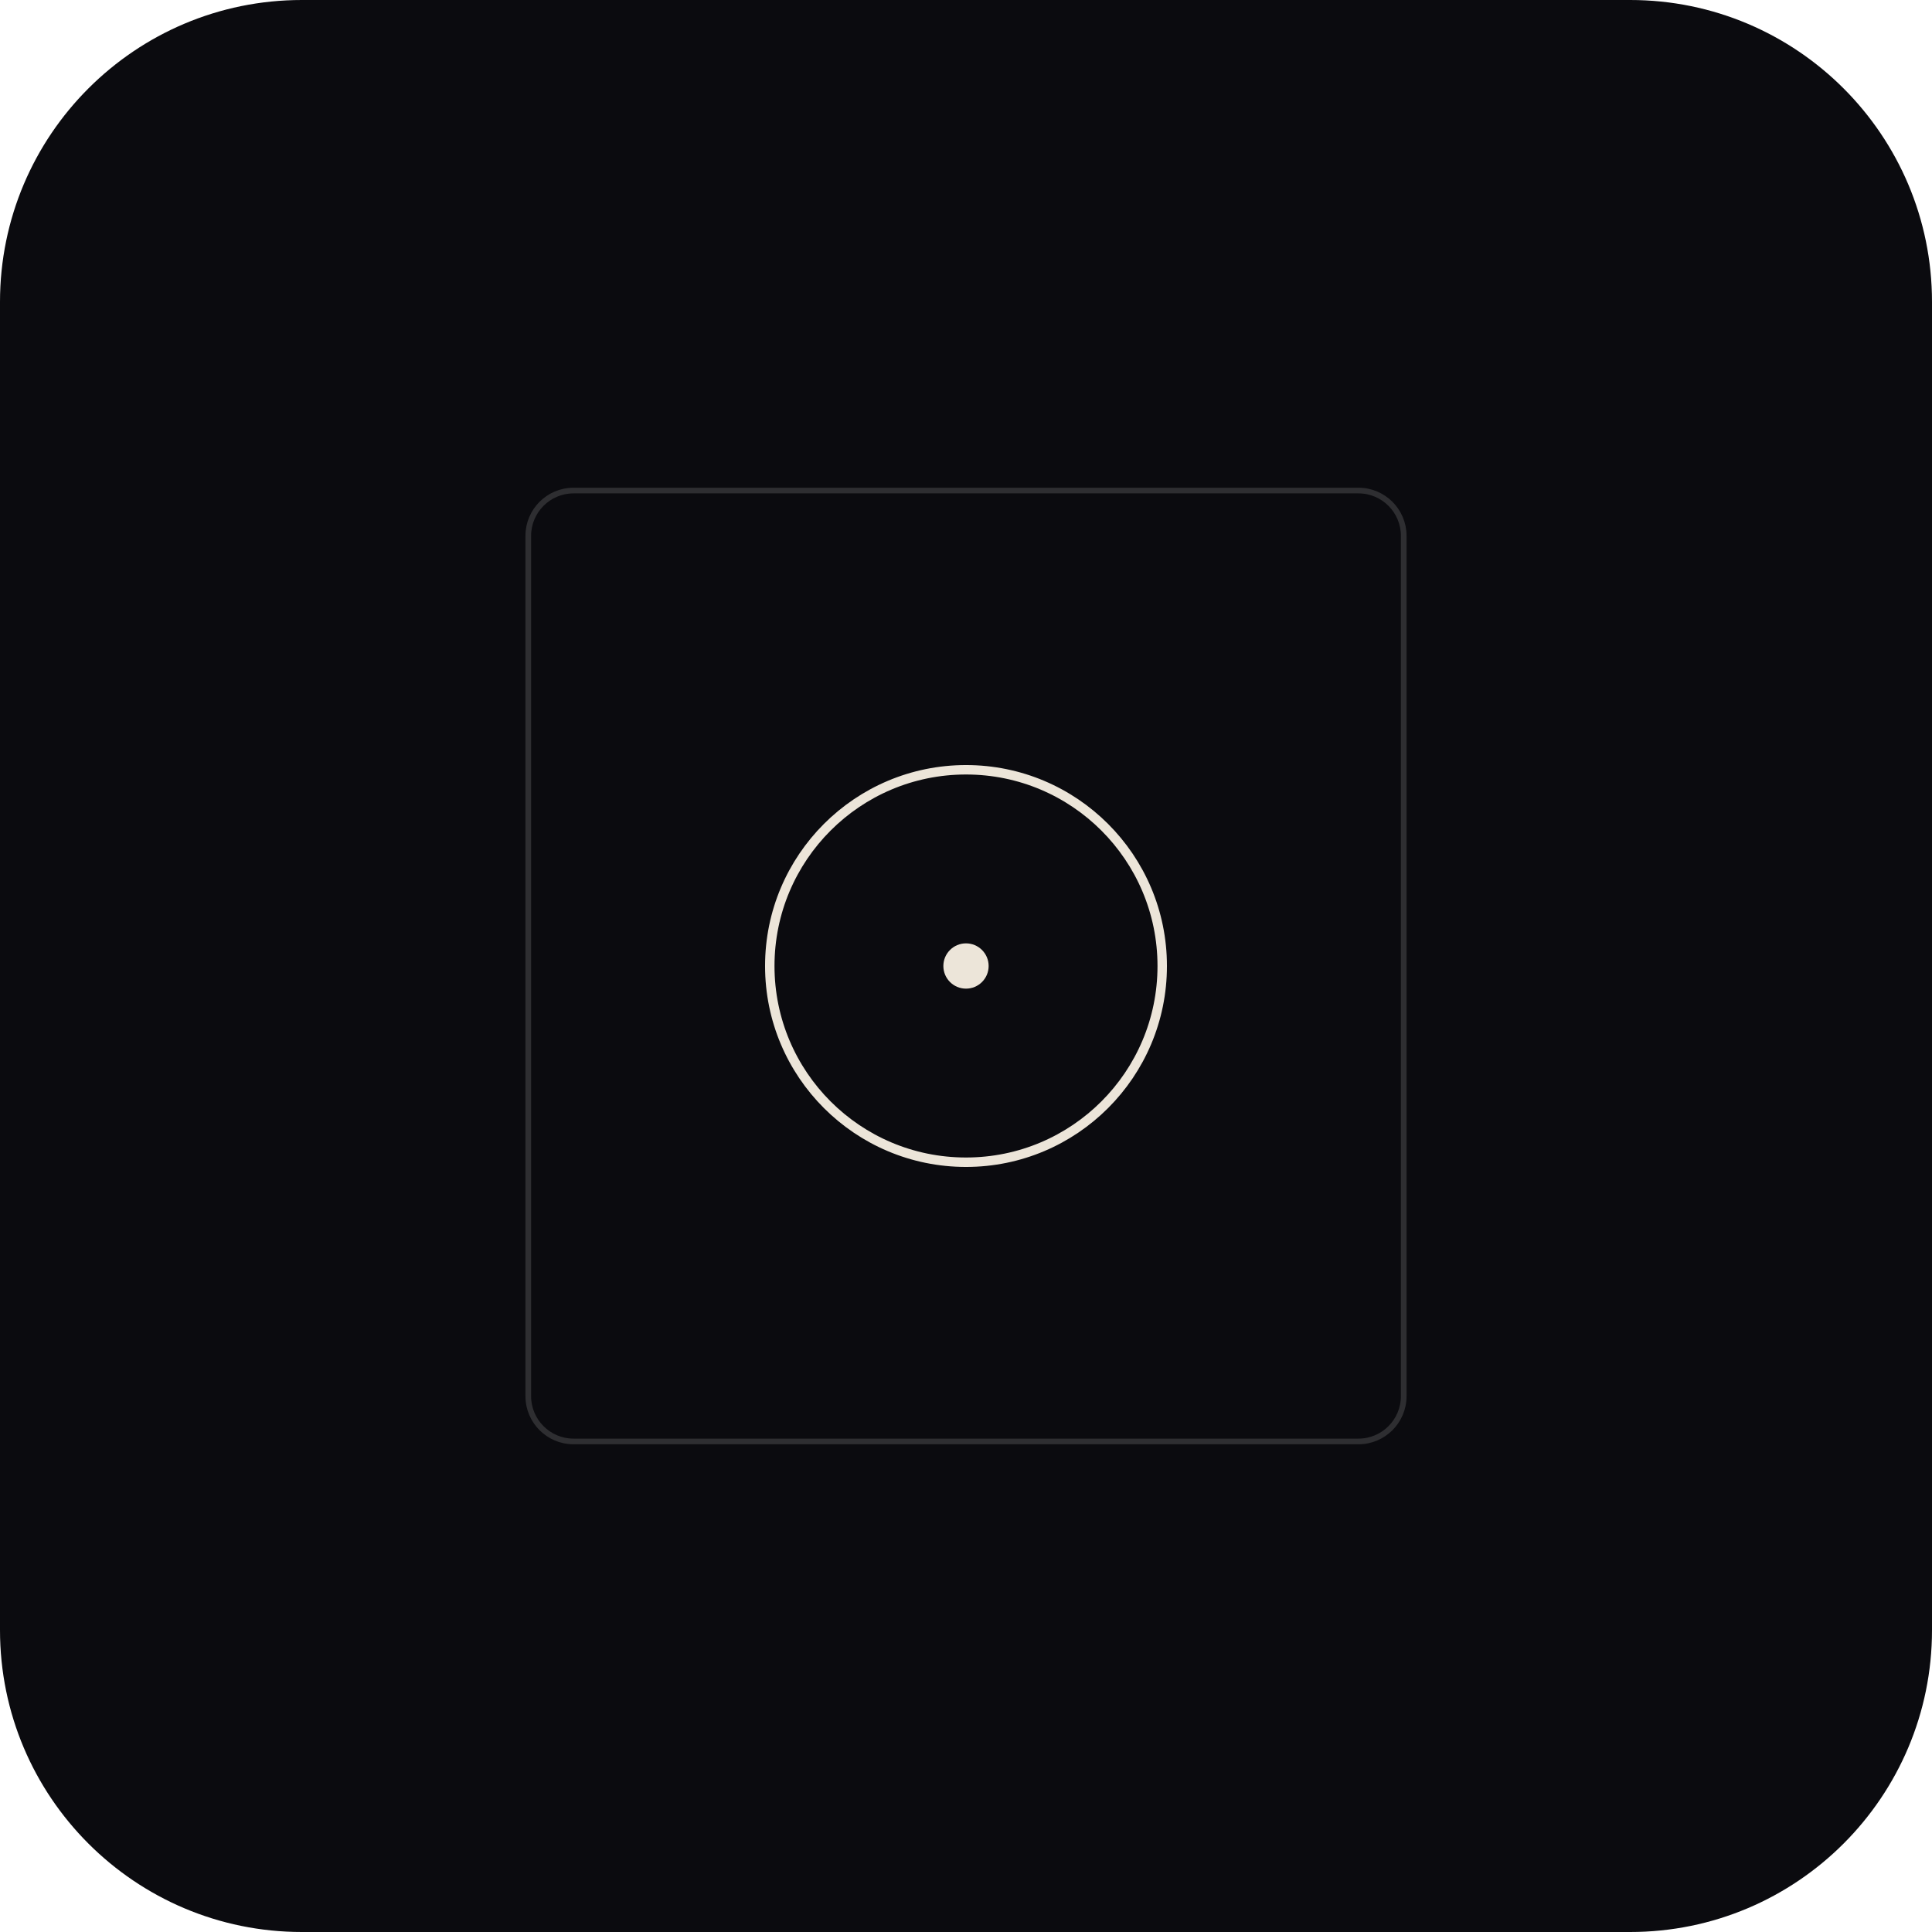
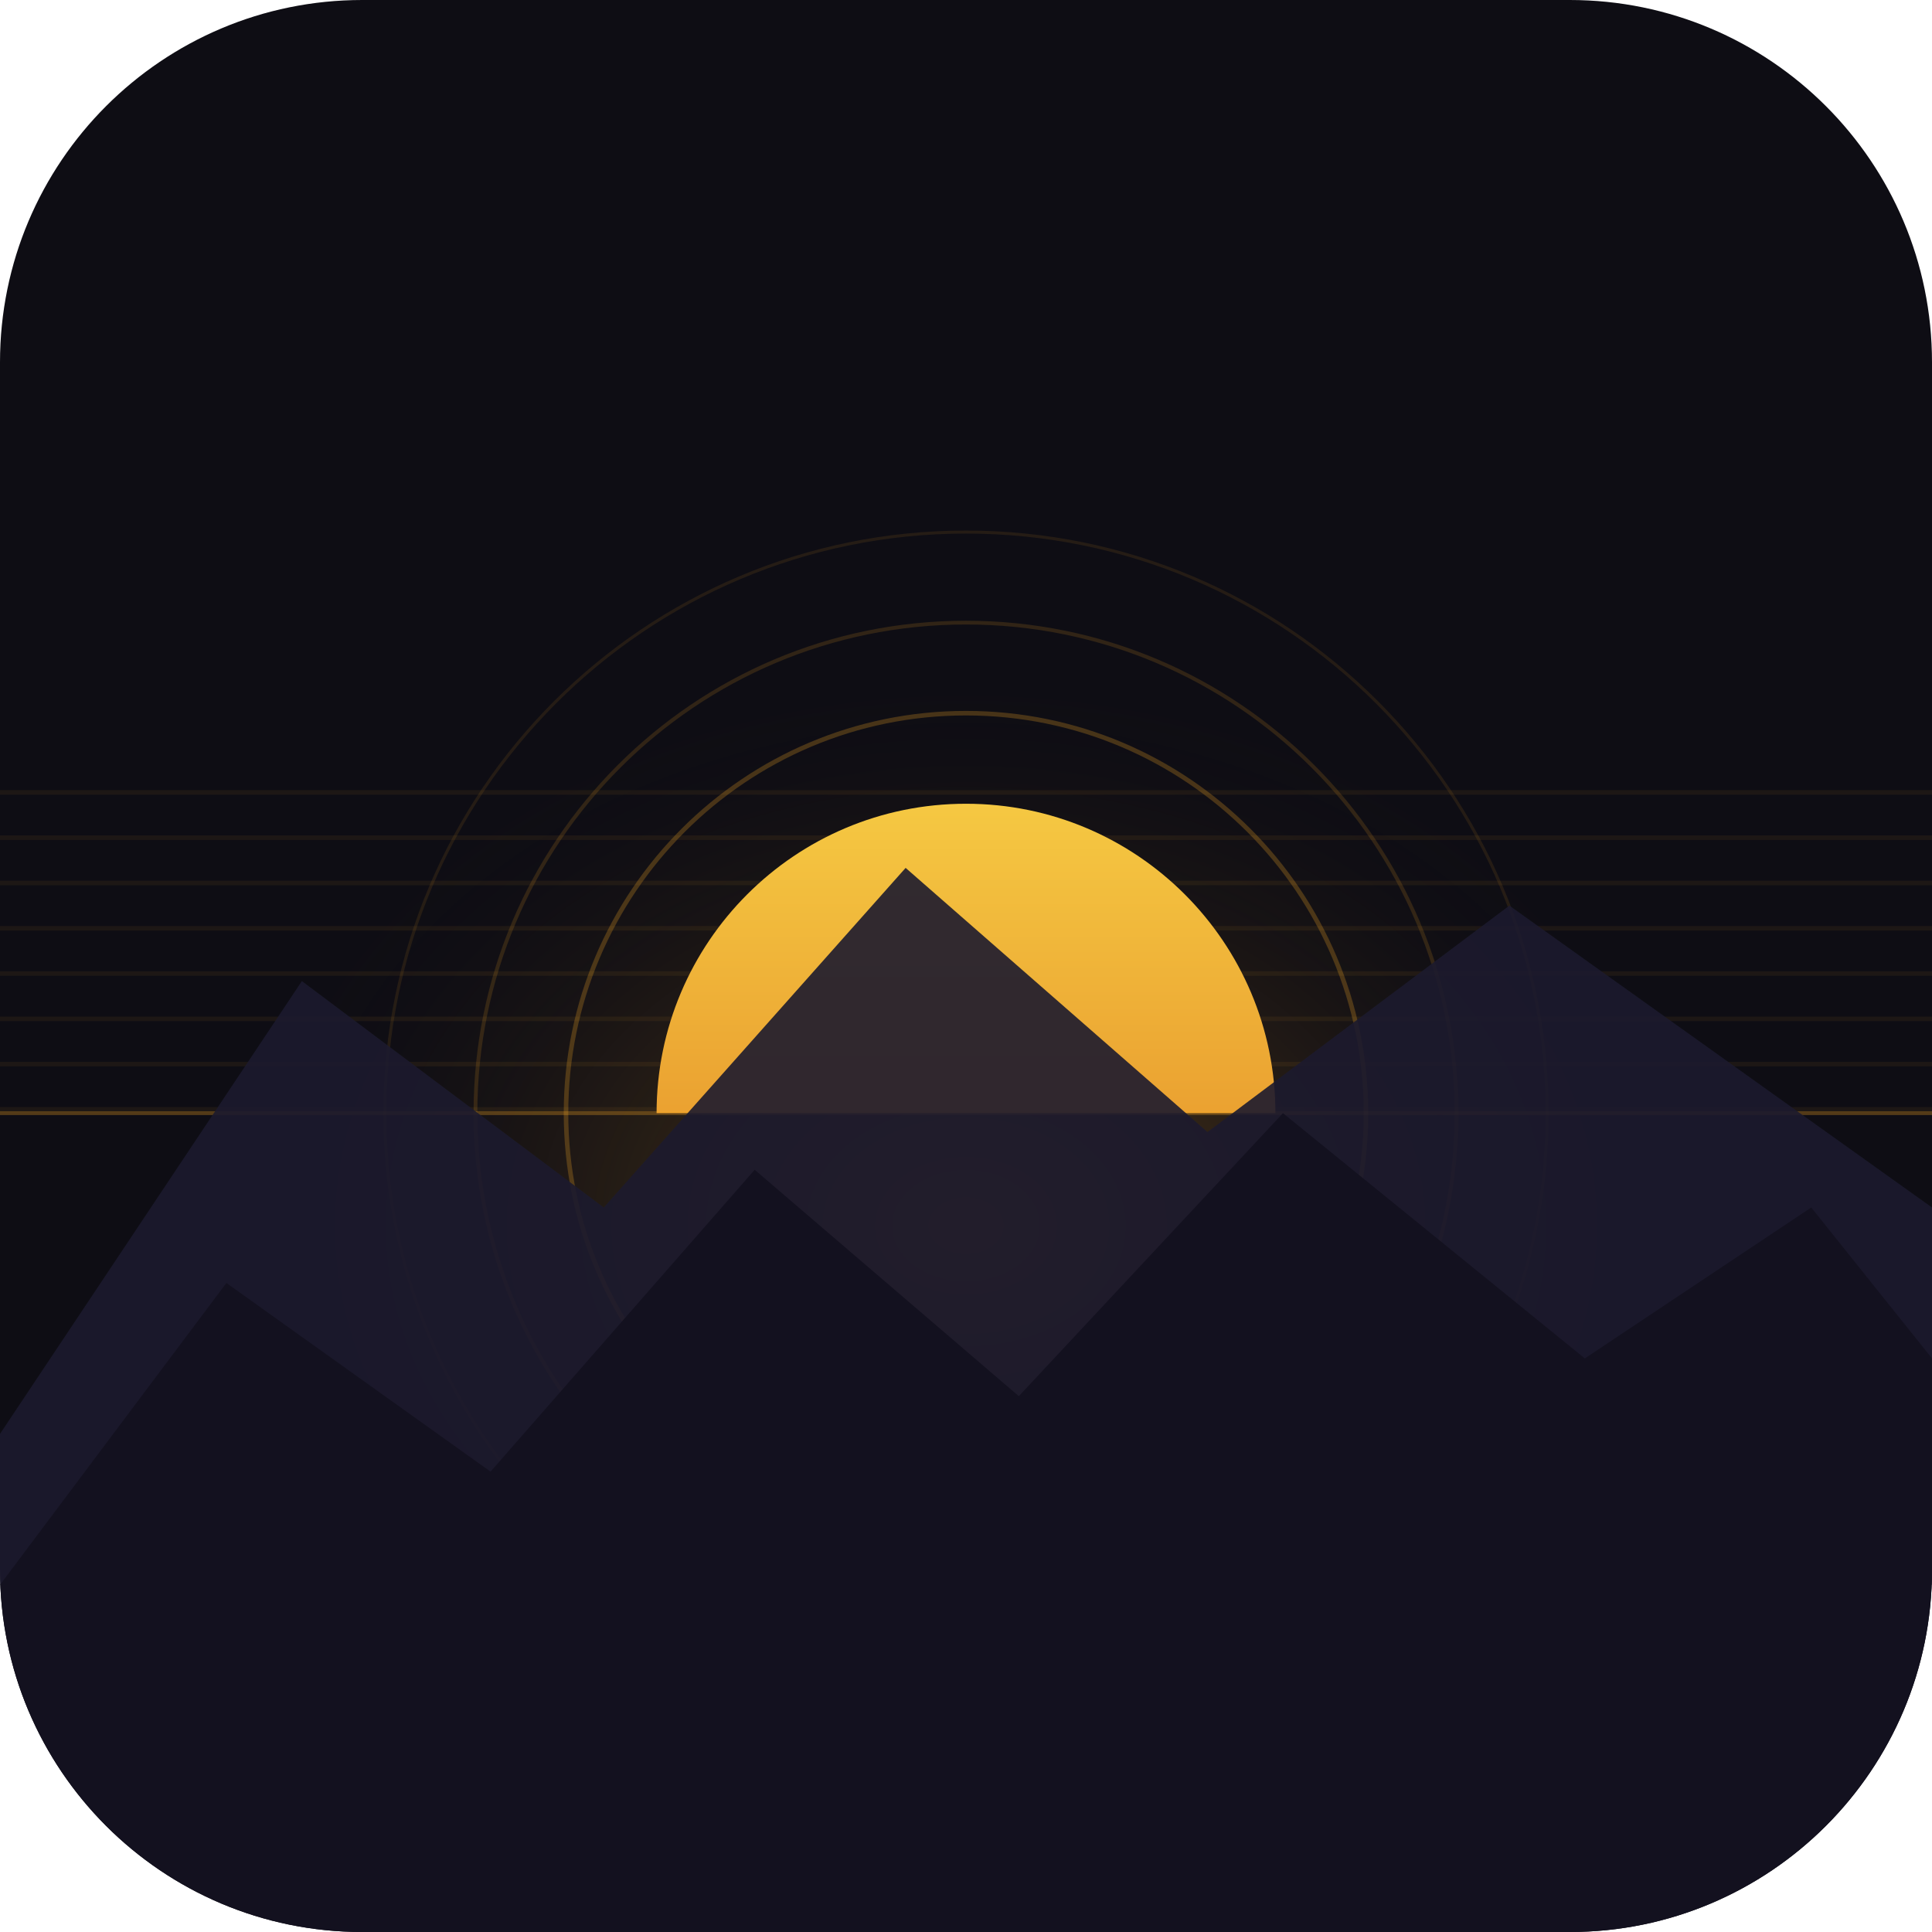
<svg xmlns="http://www.w3.org/2000/svg" viewBox="0 0 512 512">
-   <rect width="512" height="512" rx="80" fill="#0b0b0f" />
-   <rect x="140" y="130" width="232" height="252" rx="12" fill="none" stroke="rgba(248,246,242,0.15)" stroke-width="1.5" />
-   <circle cx="256" cy="256" r="52" fill="none" stroke="rgba(255,247,234,0.92)" stroke-width="2.5" />
-   <circle cx="256" cy="256" r="6" fill="rgba(255,247,234,0.92)" />
+   <defs>
+     <radialGradient id="sunGlow" cx="50%" cy="60%" r="50%">
+       <stop offset="0%" stop-color="#f5a623" stop-opacity="0.35" />
+       <stop offset="100%" stop-color="#0b0b0f" stop-opacity="0" />
+     </radialGradient>
+     <linearGradient id="sunGrad" x1="0" y1="0" x2="0" y2="1">
+       <stop offset="0%" stop-color="#f5c842" />
+       <stop offset="100%" stop-color="#e07b20" />
+     </linearGradient>
+     <clipPath id="bounds">
+       <rect width="512" height="512" rx="96" />
+     </clipPath>
+   </defs>
+   <rect width="512" height="512" rx="96" fill="#0e0d14" />
+   <g clip-path="url(#bounds)">
+     <ellipse cx="256" cy="295" rx="200" ry="150" fill="url(#sunGlow)" />
+     <g opacity="0.07" stroke="#f5a623" stroke-width="1.2">
+       <line x1="0" y1="210" x2="512" y2="210" />
+       <line x1="0" y1="222" x2="512" y2="222" />
+       <line x1="0" y1="234" x2="512" y2="234" />
+       <line x1="0" y1="246" x2="512" y2="246" />
+       <line x1="0" y1="258" x2="512" y2="258" />
+       <line x1="0" y1="270" x2="512" y2="270" />
+       <line x1="0" y1="282" x2="512" y2="282" />
+       <line x1="0" y1="294" x2="512" y2="294" />
+     </g>
+     <clipPath id="sunClip">
+       <rect x="0" y="0" width="512" height="295" />
+     </clipPath>
+     <circle cx="256" cy="295" r="82" fill="url(#sunGrad)" clip-path="url(#sunClip)" />
+     <circle cx="256" cy="295" r="106" fill="none" stroke="#f5a623" stroke-width="1.2" opacity="0.25" />
+     <circle cx="256" cy="295" r="130" fill="none" stroke="#f5a623" stroke-width="1.0" opacity="0.15" />
+     <circle cx="256" cy="295" r="154" fill="none" stroke="#f5a623" stroke-width="0.8" opacity="0.10" />
+     <line x1="0" y1="295" x2="512" y2="295" stroke="#f5a623" stroke-width="1" opacity="0.3" />
+     <polygon points="0,380 80,260 160,320 240,230 320,300 400,240 512,320 512,420 0,420" fill="#1c1a2e" opacity="0.9" />
+     <polygon points="0,420 60,340 130,390 200,310 270,370 340,295 420,360 480,320 512,360 512,512 0,512" fill="#13111f" />
+   </g>
</svg>
